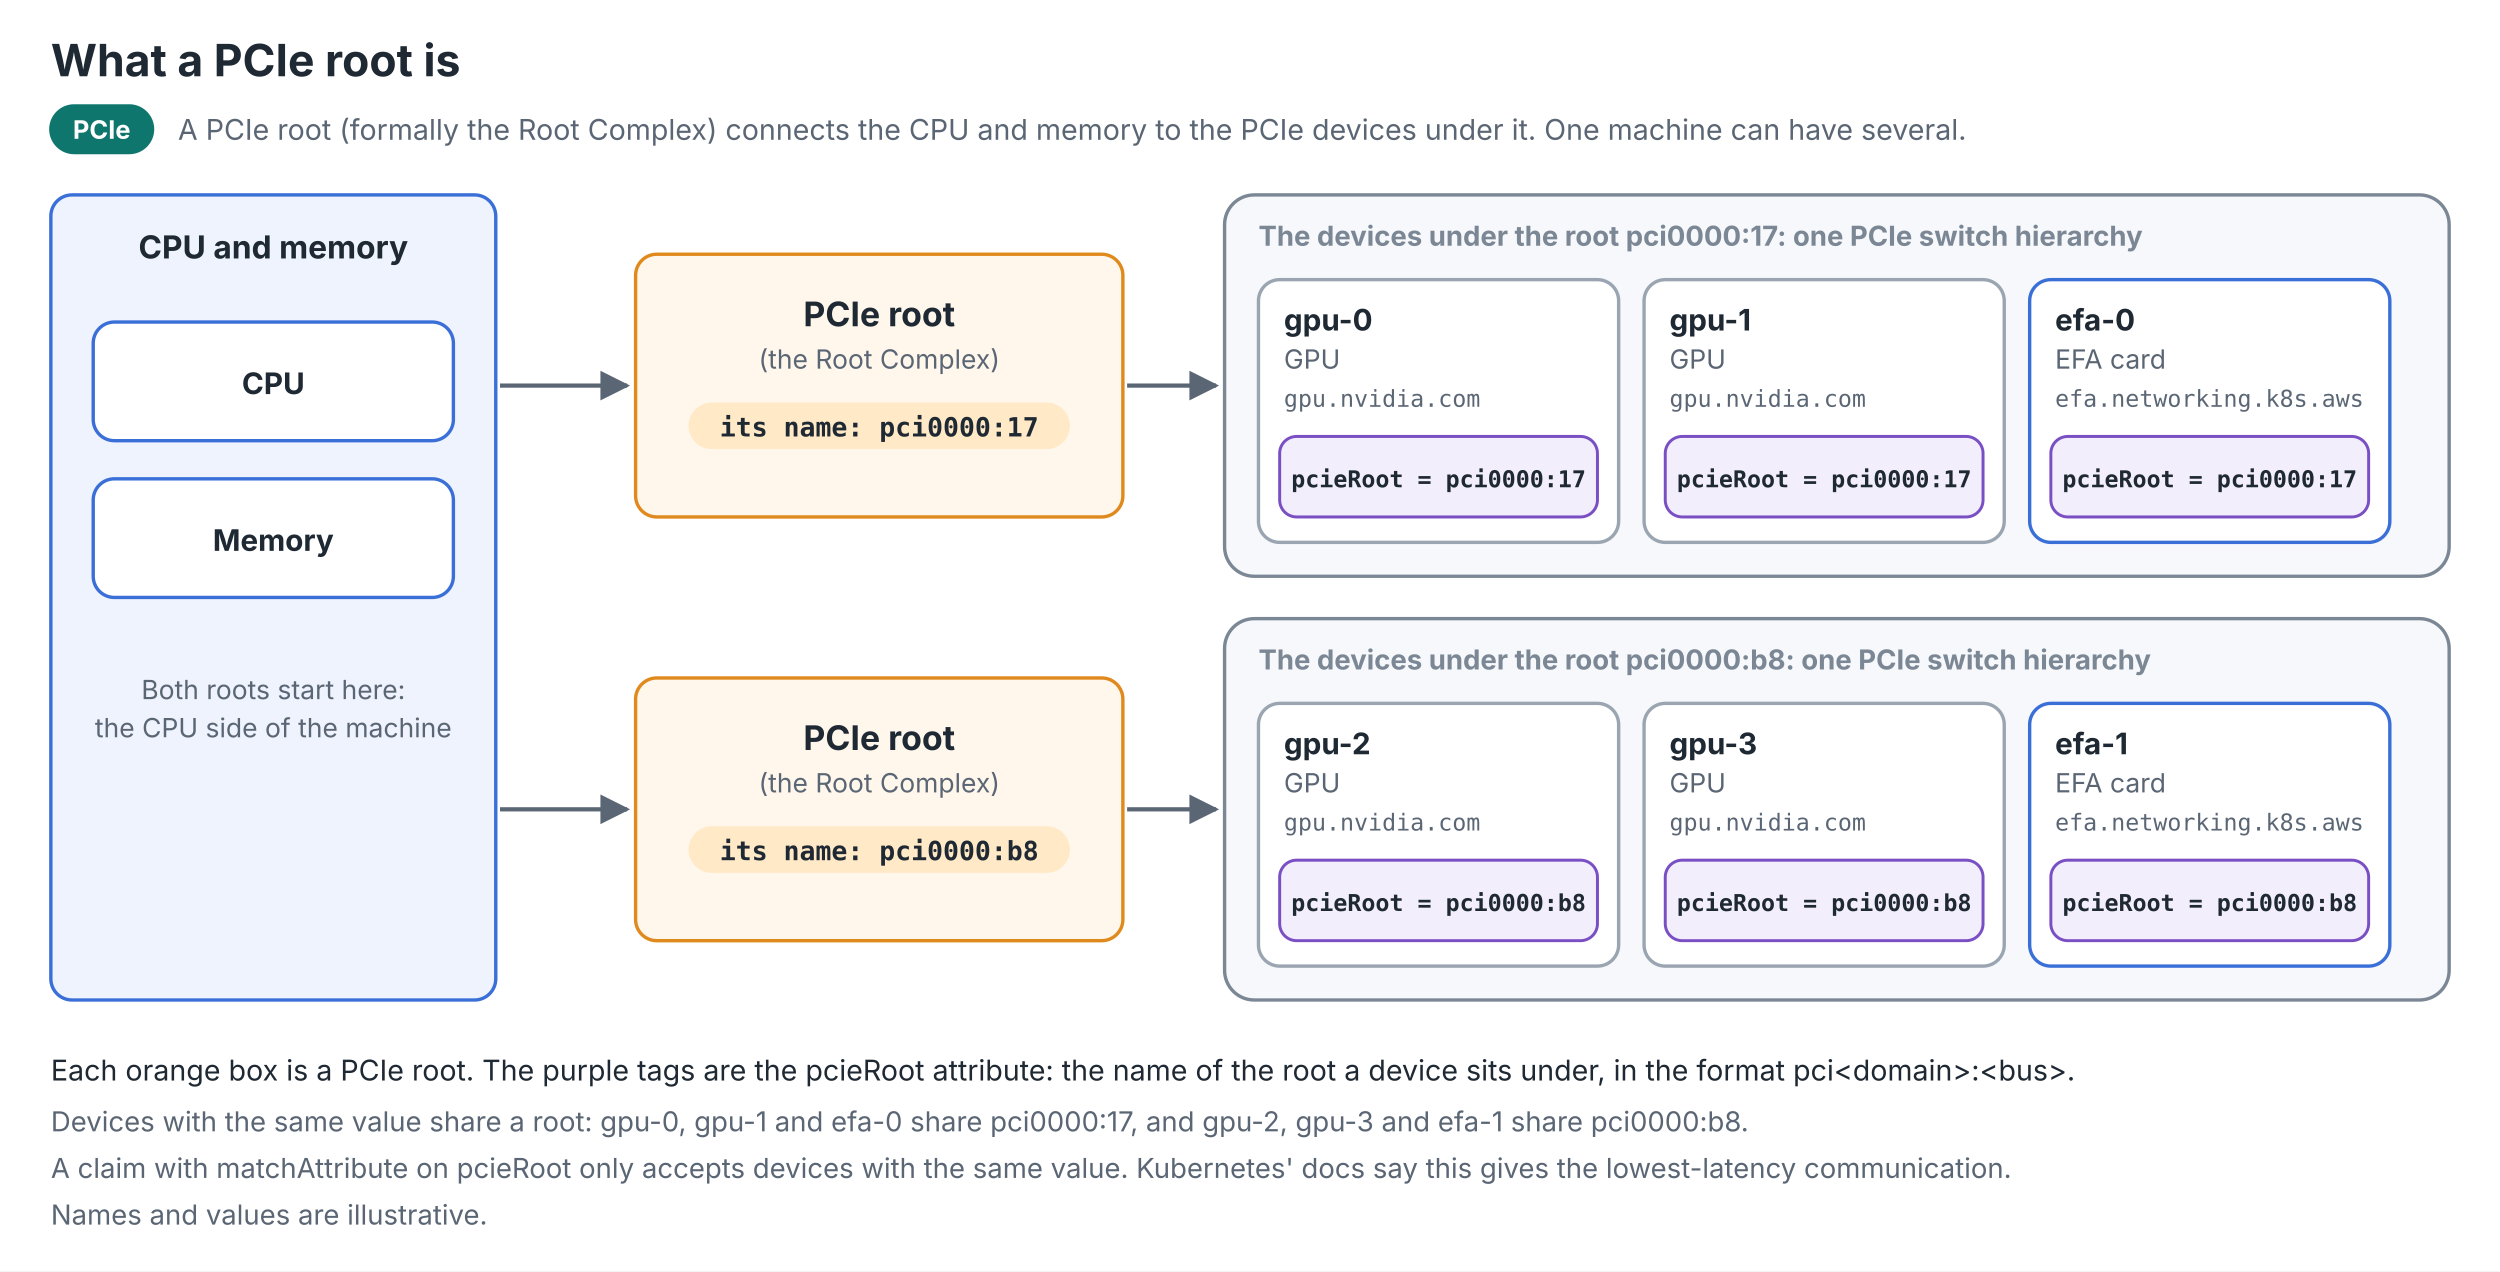
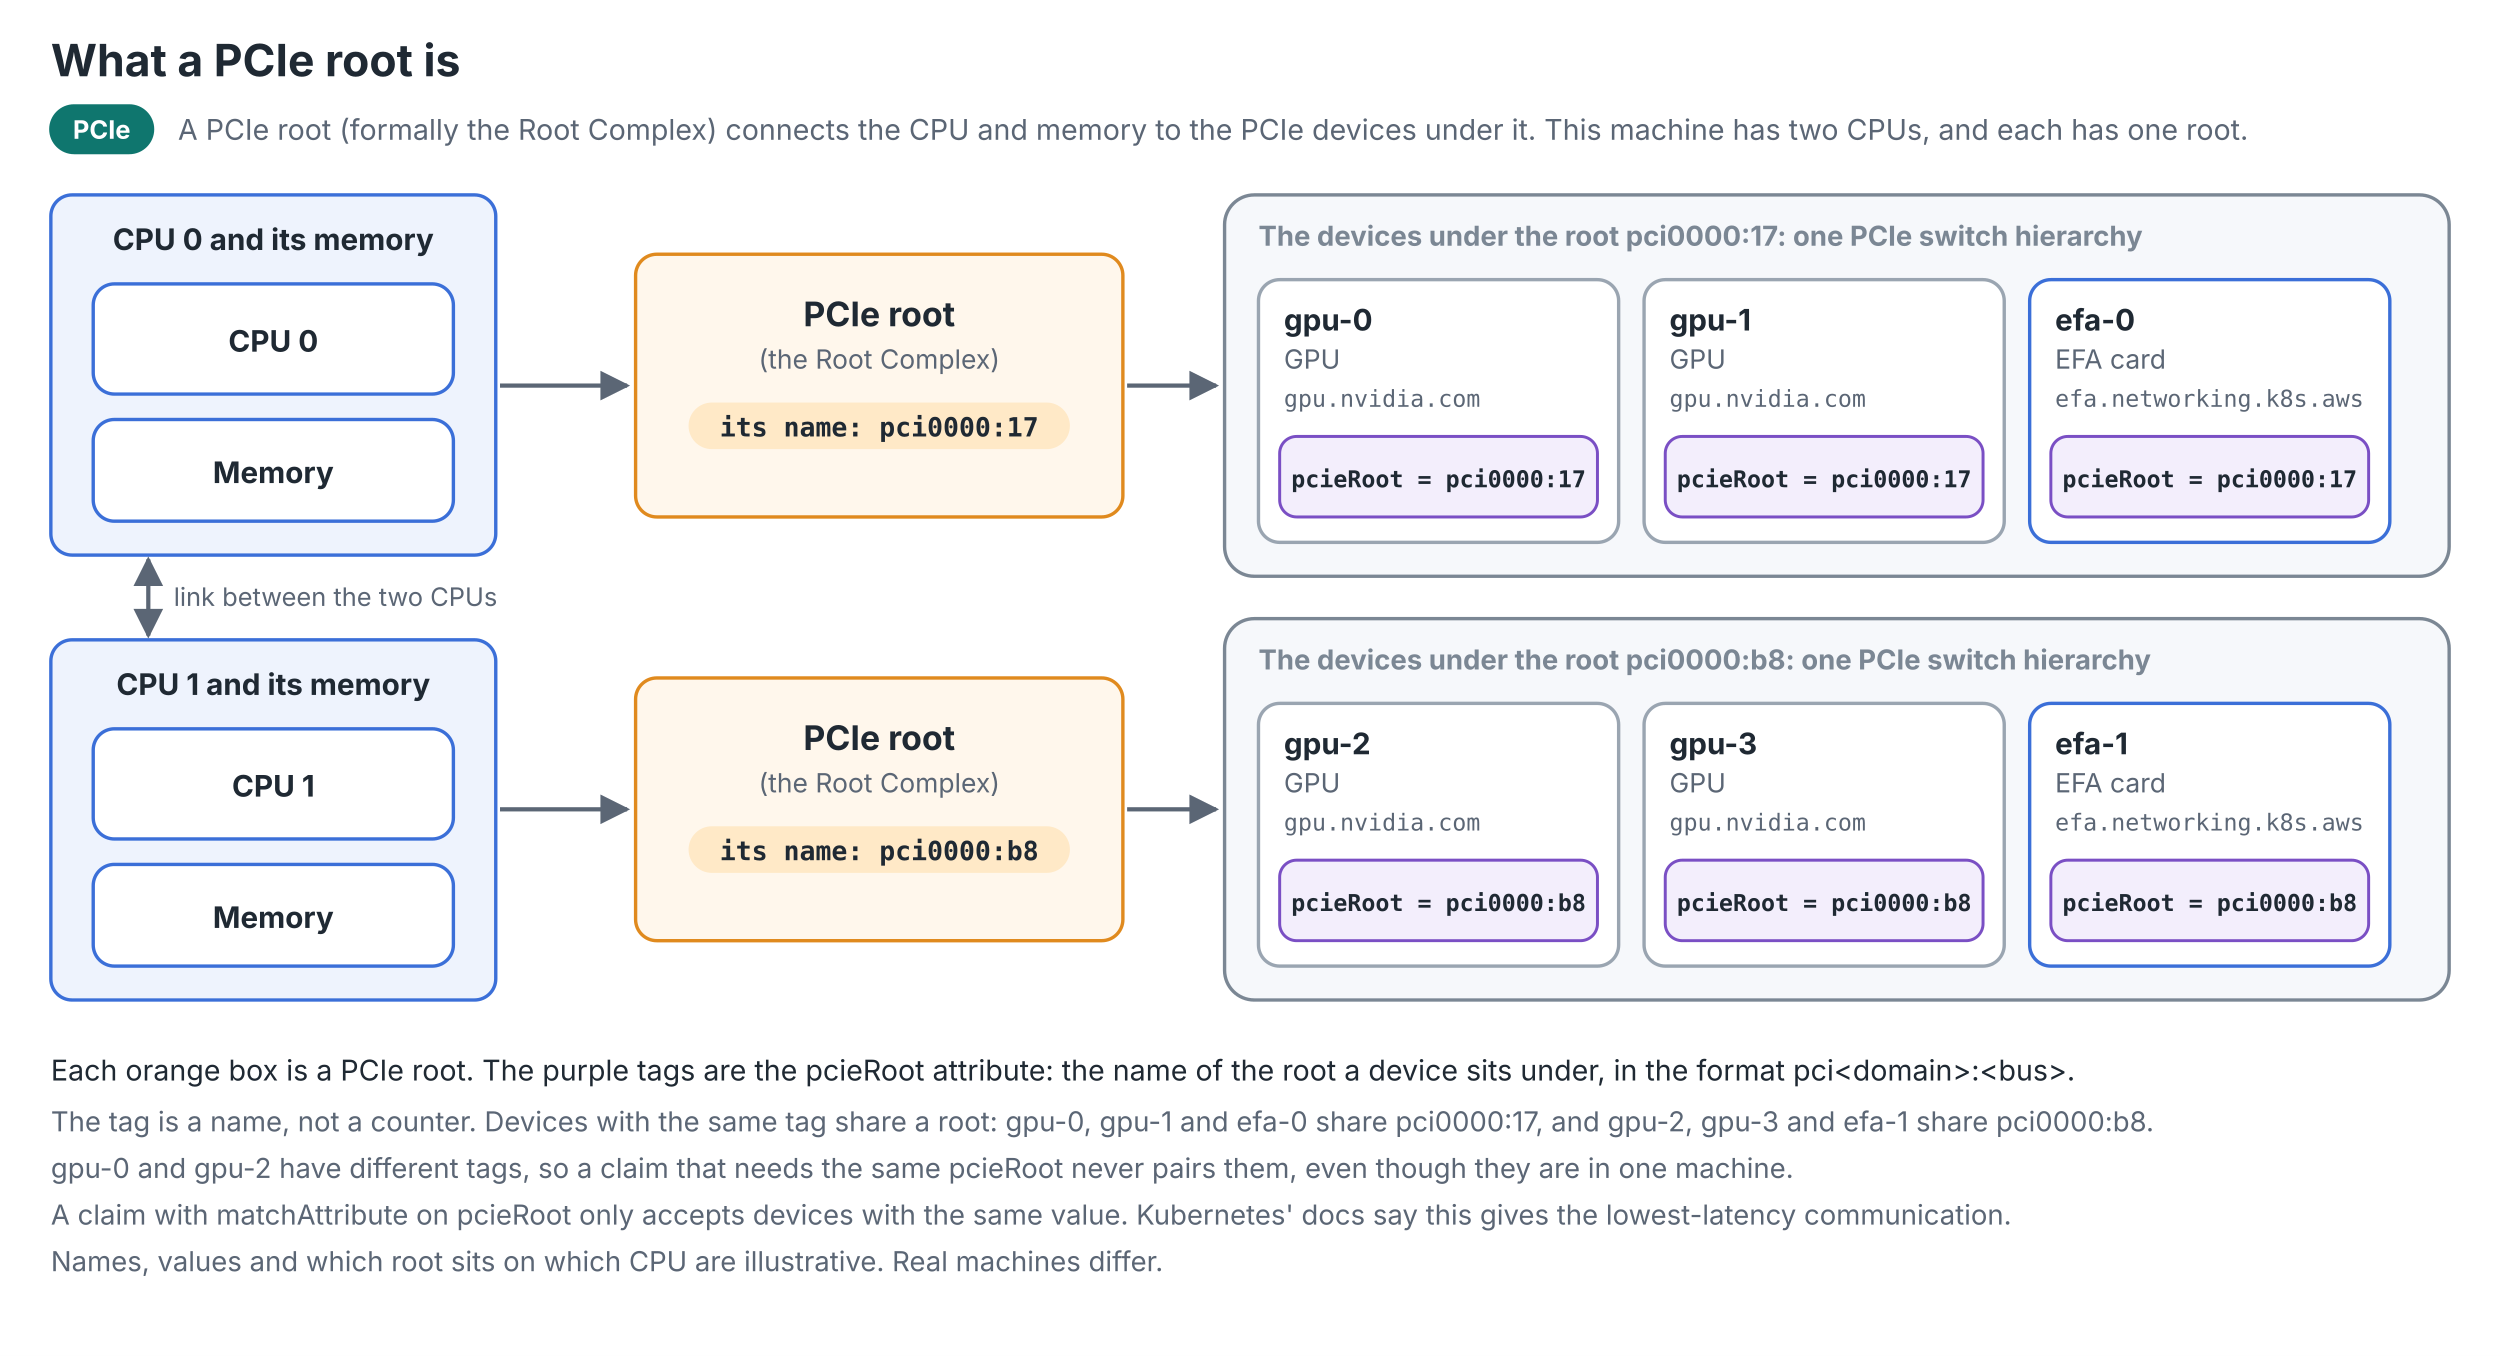
- <svg xmlns="http://www.w3.org/2000/svg" viewBox="0 0 1180 600" width="1180" height="600" style="color-scheme: light">
+ <svg xmlns="http://www.w3.org/2000/svg" viewBox="0 0 1180 640" width="1180" height="640" style="color-scheme: light">
  <rect width="100%" height="100%" fill="#ffffff" />
  <defs>
    <marker id="ar" viewBox="0 0 10 10" refX="9" refY="5" markerWidth="7" markerHeight="7" orient="auto-start-reverse">
      <path d="M0,0 L10,5 L0,10 z" fill="#5b6675" />
    </marker>
  </defs>
  <text x="24" y="36" font-family="Inter, Segoe UI, Helvetica, Arial, sans-serif" font-size="21" font-weight="700" fill="#1f2933" text-anchor="start">What a PCIe root is</text>
  <rect x="24" y="50" width="48" height="22" rx="11" fill="#0f766e" stroke="#0f766e" stroke-width="1.6" />
  <text x="48" y="65.5" font-family="Inter, Segoe UI, Helvetica, Arial, sans-serif" font-size="12" font-weight="700" fill="#ffffff" text-anchor="middle">PCIe</text>
-   <text x="84" y="66" font-family="Inter, Segoe UI, Helvetica, Arial, sans-serif" font-size="13.5" font-weight="400" fill="#5b6675" text-anchor="start">A PCIe root (formally the Root Complex) connects the CPU and memory to the PCIe devices under it. One machine can have several.</text>
-   <rect x="24" y="92" width="210" height="380" rx="10" fill="#eef3fd" stroke="#3b6fd8" stroke-width="1.6" />
-   <text x="129" y="122" font-family="Inter, Segoe UI, Helvetica, Arial, sans-serif" font-size="15" font-weight="700" fill="#1f2933" text-anchor="middle">CPU and memory</text>
-   <rect x="44" y="152" width="170" height="56" rx="10" fill="#ffffff" stroke="#3b6fd8" stroke-width="1.6" />
-   <text x="129" y="186" font-family="Inter, Segoe UI, Helvetica, Arial, sans-serif" font-size="14" font-weight="700" fill="#1f2933" text-anchor="middle">CPU</text>
-   <rect x="44" y="226" width="170" height="56" rx="10" fill="#ffffff" stroke="#3b6fd8" stroke-width="1.6" />
-   <text x="129" y="260" font-family="Inter, Segoe UI, Helvetica, Arial, sans-serif" font-size="14" font-weight="700" fill="#1f2933" text-anchor="middle">Memory</text>
-   <text x="129" y="330" font-family="Inter, Segoe UI, Helvetica, Arial, sans-serif" font-size="12.5" font-weight="400" fill="#5b6675" text-anchor="middle">Both roots start here:</text>
-   <text x="129" y="348" font-family="Inter, Segoe UI, Helvetica, Arial, sans-serif" font-size="12.5" font-weight="400" fill="#5b6675" text-anchor="middle">the CPU side of the machine</text>
+   <text x="84" y="66" font-family="Inter, Segoe UI, Helvetica, Arial, sans-serif" font-size="13.5" font-weight="400" fill="#5b6675" text-anchor="start">A PCIe root (formally the Root Complex) connects the CPU and memory to the PCIe devices under it. This machine has two CPUs, and each has one root.</text>
+   <rect x="24" y="92" width="210" height="170" rx="10" fill="#eef3fd" stroke="#3b6fd8" stroke-width="1.6" />
+   <text x="129" y="118" font-family="Inter, Segoe UI, Helvetica, Arial, sans-serif" font-size="14" font-weight="700" fill="#1f2933" text-anchor="middle">CPU 0 and its memory</text>
+   <rect x="44" y="134" width="170" height="52" rx="10" fill="#ffffff" stroke="#3b6fd8" stroke-width="1.6" />
+   <text x="129" y="166" font-family="Inter, Segoe UI, Helvetica, Arial, sans-serif" font-size="14" font-weight="700" fill="#1f2933" text-anchor="middle">CPU 0</text>
+   <rect x="44" y="198" width="170" height="48" rx="10" fill="#ffffff" stroke="#3b6fd8" stroke-width="1.6" />
+   <text x="129" y="228" font-family="Inter, Segoe UI, Helvetica, Arial, sans-serif" font-size="14" font-weight="700" fill="#1f2933" text-anchor="middle">Memory</text>
+   <rect x="24" y="302" width="210" height="170" rx="10" fill="#eef3fd" stroke="#3b6fd8" stroke-width="1.6" />
+   <text x="129" y="328" font-family="Inter, Segoe UI, Helvetica, Arial, sans-serif" font-size="14" font-weight="700" fill="#1f2933" text-anchor="middle">CPU 1 and its memory</text>
+   <rect x="44" y="344" width="170" height="52" rx="10" fill="#ffffff" stroke="#3b6fd8" stroke-width="1.6" />
+   <text x="129" y="376" font-family="Inter, Segoe UI, Helvetica, Arial, sans-serif" font-size="14" font-weight="700" fill="#1f2933" text-anchor="middle">CPU 1</text>
+   <rect x="44" y="408" width="170" height="48" rx="10" fill="#ffffff" stroke="#3b6fd8" stroke-width="1.6" />
+   <text x="129" y="438" font-family="Inter, Segoe UI, Helvetica, Arial, sans-serif" font-size="14" font-weight="700" fill="#1f2933" text-anchor="middle">Memory</text>
+   <path d="M70,264 L70,300" stroke="#5b6675" stroke-width="2" fill="none" marker-start="url(#ar)" marker-end="url(#ar)" />
+   <text x="82" y="286" font-family="Inter, Segoe UI, Helvetica, Arial, sans-serif" font-size="12" font-weight="400" fill="#5b6675" text-anchor="start">link between the two CPUs</text>
  <rect x="300" y="120" width="230" height="124" rx="10" fill="#fff7ec" stroke="#e08a1e" stroke-width="1.6" />
  <text x="415" y="154" font-family="Inter, Segoe UI, Helvetica, Arial, sans-serif" font-size="16" font-weight="700" fill="#1f2933" text-anchor="middle">PCIe root</text>
  <text x="415" y="174" font-family="Inter, Segoe UI, Helvetica, Arial, sans-serif" font-size="12.5" font-weight="400" fill="#5b6675" text-anchor="middle">(the Root Complex)</text>
  <rect x="325" y="190" width="180" height="22" rx="11" fill="#ffe9c7" stroke="#e08a1e" stroke-width="0" />
  <text x="415" y="206" font-family="SFMono-Regular, Menlo, Consolas, monospace" font-size="12.5" font-weight="700" fill="#1f2933" text-anchor="middle">its name: pci0000:17</text>
  <path d="M236,182 L296,182" stroke="#5b6675" stroke-width="2" fill="none" marker-end="url(#ar)" />
  <path d="M532,182 L574,182" stroke="#5b6675" stroke-width="2" fill="none" marker-end="url(#ar)" />
  <rect x="578" y="92" width="578" height="180" rx="14" fill="#f6f8fb" stroke="#7b8794" stroke-width="1.6" />
  <text x="594" y="116" font-family="Inter, Segoe UI, Helvetica, Arial, sans-serif" font-size="13" font-weight="700" fill="#7b8794" text-anchor="start">The devices under the root pci0000:17: one PCIe switch hierarchy</text>
  <rect x="594" y="132" width="170" height="124" rx="10" fill="#ffffff" stroke="#9aa5b1" stroke-width="1.6" />
  <text x="606" y="156" font-family="Inter, Segoe UI, Helvetica, Arial, sans-serif" font-size="14" font-weight="700" fill="#1f2933" text-anchor="start">gpu-0</text>
  <text x="606" y="174" font-family="Inter, Segoe UI, Helvetica, Arial, sans-serif" font-size="12.5" font-weight="400" fill="#5b6675" text-anchor="start">GPU</text>
  <text x="606" y="192" font-family="SFMono-Regular, Menlo, Consolas, monospace" font-size="11" font-weight="400" fill="#5b6675" text-anchor="start">gpu.nvidia.com</text>
  <rect x="604" y="206" width="150" height="38" rx="8" fill="#f3eefc" stroke="#7a4fc4" stroke-width="1.4" />
  <text x="679" y="230" font-family="SFMono-Regular, Menlo, Consolas, monospace" font-size="11" font-weight="700" fill="#1f2933" text-anchor="middle">pcieRoot = pci0000:17</text>
  <rect x="776" y="132" width="170" height="124" rx="10" fill="#ffffff" stroke="#9aa5b1" stroke-width="1.6" />
  <text x="788" y="156" font-family="Inter, Segoe UI, Helvetica, Arial, sans-serif" font-size="14" font-weight="700" fill="#1f2933" text-anchor="start">gpu-1</text>
  <text x="788" y="174" font-family="Inter, Segoe UI, Helvetica, Arial, sans-serif" font-size="12.5" font-weight="400" fill="#5b6675" text-anchor="start">GPU</text>
  <text x="788" y="192" font-family="SFMono-Regular, Menlo, Consolas, monospace" font-size="11" font-weight="400" fill="#5b6675" text-anchor="start">gpu.nvidia.com</text>
  <rect x="786" y="206" width="150" height="38" rx="8" fill="#f3eefc" stroke="#7a4fc4" stroke-width="1.4" />
  <text x="861" y="230" font-family="SFMono-Regular, Menlo, Consolas, monospace" font-size="11" font-weight="700" fill="#1f2933" text-anchor="middle">pcieRoot = pci0000:17</text>
  <rect x="958" y="132" width="170" height="124" rx="10" fill="#ffffff" stroke="#3b6fd8" stroke-width="1.6" />
  <text x="970" y="156" font-family="Inter, Segoe UI, Helvetica, Arial, sans-serif" font-size="14" font-weight="700" fill="#1f2933" text-anchor="start">efa-0</text>
  <text x="970" y="174" font-family="Inter, Segoe UI, Helvetica, Arial, sans-serif" font-size="12.5" font-weight="400" fill="#5b6675" text-anchor="start">EFA card</text>
  <text x="970" y="192" font-family="SFMono-Regular, Menlo, Consolas, monospace" font-size="11" font-weight="400" fill="#5b6675" text-anchor="start">efa.networking.k8s.aws</text>
  <rect x="968" y="206" width="150" height="38" rx="8" fill="#f3eefc" stroke="#7a4fc4" stroke-width="1.4" />
  <text x="1043" y="230" font-family="SFMono-Regular, Menlo, Consolas, monospace" font-size="11" font-weight="700" fill="#1f2933" text-anchor="middle">pcieRoot = pci0000:17</text>
  <rect x="300" y="320" width="230" height="124" rx="10" fill="#fff7ec" stroke="#e08a1e" stroke-width="1.6" />
  <text x="415" y="354" font-family="Inter, Segoe UI, Helvetica, Arial, sans-serif" font-size="16" font-weight="700" fill="#1f2933" text-anchor="middle">PCIe root</text>
  <text x="415" y="374" font-family="Inter, Segoe UI, Helvetica, Arial, sans-serif" font-size="12.5" font-weight="400" fill="#5b6675" text-anchor="middle">(the Root Complex)</text>
  <rect x="325" y="390" width="180" height="22" rx="11" fill="#ffe9c7" stroke="#e08a1e" stroke-width="0" />
  <text x="415" y="406" font-family="SFMono-Regular, Menlo, Consolas, monospace" font-size="12.5" font-weight="700" fill="#1f2933" text-anchor="middle">its name: pci0000:b8</text>
  <path d="M236,382 L296,382" stroke="#5b6675" stroke-width="2" fill="none" marker-end="url(#ar)" />
  <path d="M532,382 L574,382" stroke="#5b6675" stroke-width="2" fill="none" marker-end="url(#ar)" />
  <rect x="578" y="292" width="578" height="180" rx="14" fill="#f6f8fb" stroke="#7b8794" stroke-width="1.6" />
  <text x="594" y="316" font-family="Inter, Segoe UI, Helvetica, Arial, sans-serif" font-size="13" font-weight="700" fill="#7b8794" text-anchor="start">The devices under the root pci0000:b8: one PCIe switch hierarchy</text>
  <rect x="594" y="332" width="170" height="124" rx="10" fill="#ffffff" stroke="#9aa5b1" stroke-width="1.6" />
  <text x="606" y="356" font-family="Inter, Segoe UI, Helvetica, Arial, sans-serif" font-size="14" font-weight="700" fill="#1f2933" text-anchor="start">gpu-2</text>
  <text x="606" y="374" font-family="Inter, Segoe UI, Helvetica, Arial, sans-serif" font-size="12.5" font-weight="400" fill="#5b6675" text-anchor="start">GPU</text>
  <text x="606" y="392" font-family="SFMono-Regular, Menlo, Consolas, monospace" font-size="11" font-weight="400" fill="#5b6675" text-anchor="start">gpu.nvidia.com</text>
  <rect x="604" y="406" width="150" height="38" rx="8" fill="#f3eefc" stroke="#7a4fc4" stroke-width="1.4" />
  <text x="679" y="430" font-family="SFMono-Regular, Menlo, Consolas, monospace" font-size="11" font-weight="700" fill="#1f2933" text-anchor="middle">pcieRoot = pci0000:b8</text>
  <rect x="776" y="332" width="170" height="124" rx="10" fill="#ffffff" stroke="#9aa5b1" stroke-width="1.6" />
  <text x="788" y="356" font-family="Inter, Segoe UI, Helvetica, Arial, sans-serif" font-size="14" font-weight="700" fill="#1f2933" text-anchor="start">gpu-3</text>
  <text x="788" y="374" font-family="Inter, Segoe UI, Helvetica, Arial, sans-serif" font-size="12.5" font-weight="400" fill="#5b6675" text-anchor="start">GPU</text>
  <text x="788" y="392" font-family="SFMono-Regular, Menlo, Consolas, monospace" font-size="11" font-weight="400" fill="#5b6675" text-anchor="start">gpu.nvidia.com</text>
  <rect x="786" y="406" width="150" height="38" rx="8" fill="#f3eefc" stroke="#7a4fc4" stroke-width="1.4" />
  <text x="861" y="430" font-family="SFMono-Regular, Menlo, Consolas, monospace" font-size="11" font-weight="700" fill="#1f2933" text-anchor="middle">pcieRoot = pci0000:b8</text>
  <rect x="958" y="332" width="170" height="124" rx="10" fill="#ffffff" stroke="#3b6fd8" stroke-width="1.6" />
  <text x="970" y="356" font-family="Inter, Segoe UI, Helvetica, Arial, sans-serif" font-size="14" font-weight="700" fill="#1f2933" text-anchor="start">efa-1</text>
  <text x="970" y="374" font-family="Inter, Segoe UI, Helvetica, Arial, sans-serif" font-size="12.5" font-weight="400" fill="#5b6675" text-anchor="start">EFA card</text>
  <text x="970" y="392" font-family="SFMono-Regular, Menlo, Consolas, monospace" font-size="11" font-weight="400" fill="#5b6675" text-anchor="start">efa.networking.k8s.aws</text>
  <rect x="968" y="406" width="150" height="38" rx="8" fill="#f3eefc" stroke="#7a4fc4" stroke-width="1.4" />
  <text x="1043" y="430" font-family="SFMono-Regular, Menlo, Consolas, monospace" font-size="11" font-weight="700" fill="#1f2933" text-anchor="middle">pcieRoot = pci0000:b8</text>
  <text x="24" y="510" font-family="Inter, Segoe UI, Helvetica, Arial, sans-serif" font-size="13.5" font-weight="400" fill="#1f2933" text-anchor="start">Each orange box is a PCIe root. The purple tags are the pcieRoot attribute: the name of the root a device sits under, in the format pci&lt;domain&gt;:&lt;bus&gt;.</text>
-   <text x="24" y="534" font-family="Inter, Segoe UI, Helvetica, Arial, sans-serif" font-size="13" font-weight="400" fill="#5b6675" text-anchor="start">Devices with the same value share a root: gpu-0, gpu-1 and efa-0 share pci0000:17, and gpu-2, gpu-3 and efa-1 share pci0000:b8.</text>
-   <text x="24" y="556" font-family="Inter, Segoe UI, Helvetica, Arial, sans-serif" font-size="13" font-weight="400" fill="#5b6675" text-anchor="start">A claim with matchAttribute on pcieRoot only accepts devices with the same value. Kubernetes' docs say this gives the lowest-latency communication.</text>
-   <text x="24" y="578" font-family="Inter, Segoe UI, Helvetica, Arial, sans-serif" font-size="13" font-weight="400" fill="#5b6675" text-anchor="start">Names and values are illustrative.</text>
+   <text x="24" y="534" font-family="Inter, Segoe UI, Helvetica, Arial, sans-serif" font-size="13" font-weight="400" fill="#5b6675" text-anchor="start">The tag is a name, not a counter. Devices with the same tag share a root: gpu-0, gpu-1 and efa-0 share pci0000:17, and gpu-2, gpu-3 and efa-1 share pci0000:b8.</text>
+   <text x="24" y="556" font-family="Inter, Segoe UI, Helvetica, Arial, sans-serif" font-size="13" font-weight="400" fill="#5b6675" text-anchor="start">gpu-0 and gpu-2 have different tags, so a claim that needs the same pcieRoot never pairs them, even though they are in one machine.</text>
+   <text x="24" y="578" font-family="Inter, Segoe UI, Helvetica, Arial, sans-serif" font-size="13" font-weight="400" fill="#5b6675" text-anchor="start">A claim with matchAttribute on pcieRoot only accepts devices with the same value. Kubernetes' docs say this gives the lowest-latency communication.</text>
+   <text x="24" y="600" font-family="Inter, Segoe UI, Helvetica, Arial, sans-serif" font-size="13" font-weight="400" fill="#5b6675" text-anchor="start">Names, values and which root sits on which CPU are illustrative. Real machines differ.</text>
</svg>
